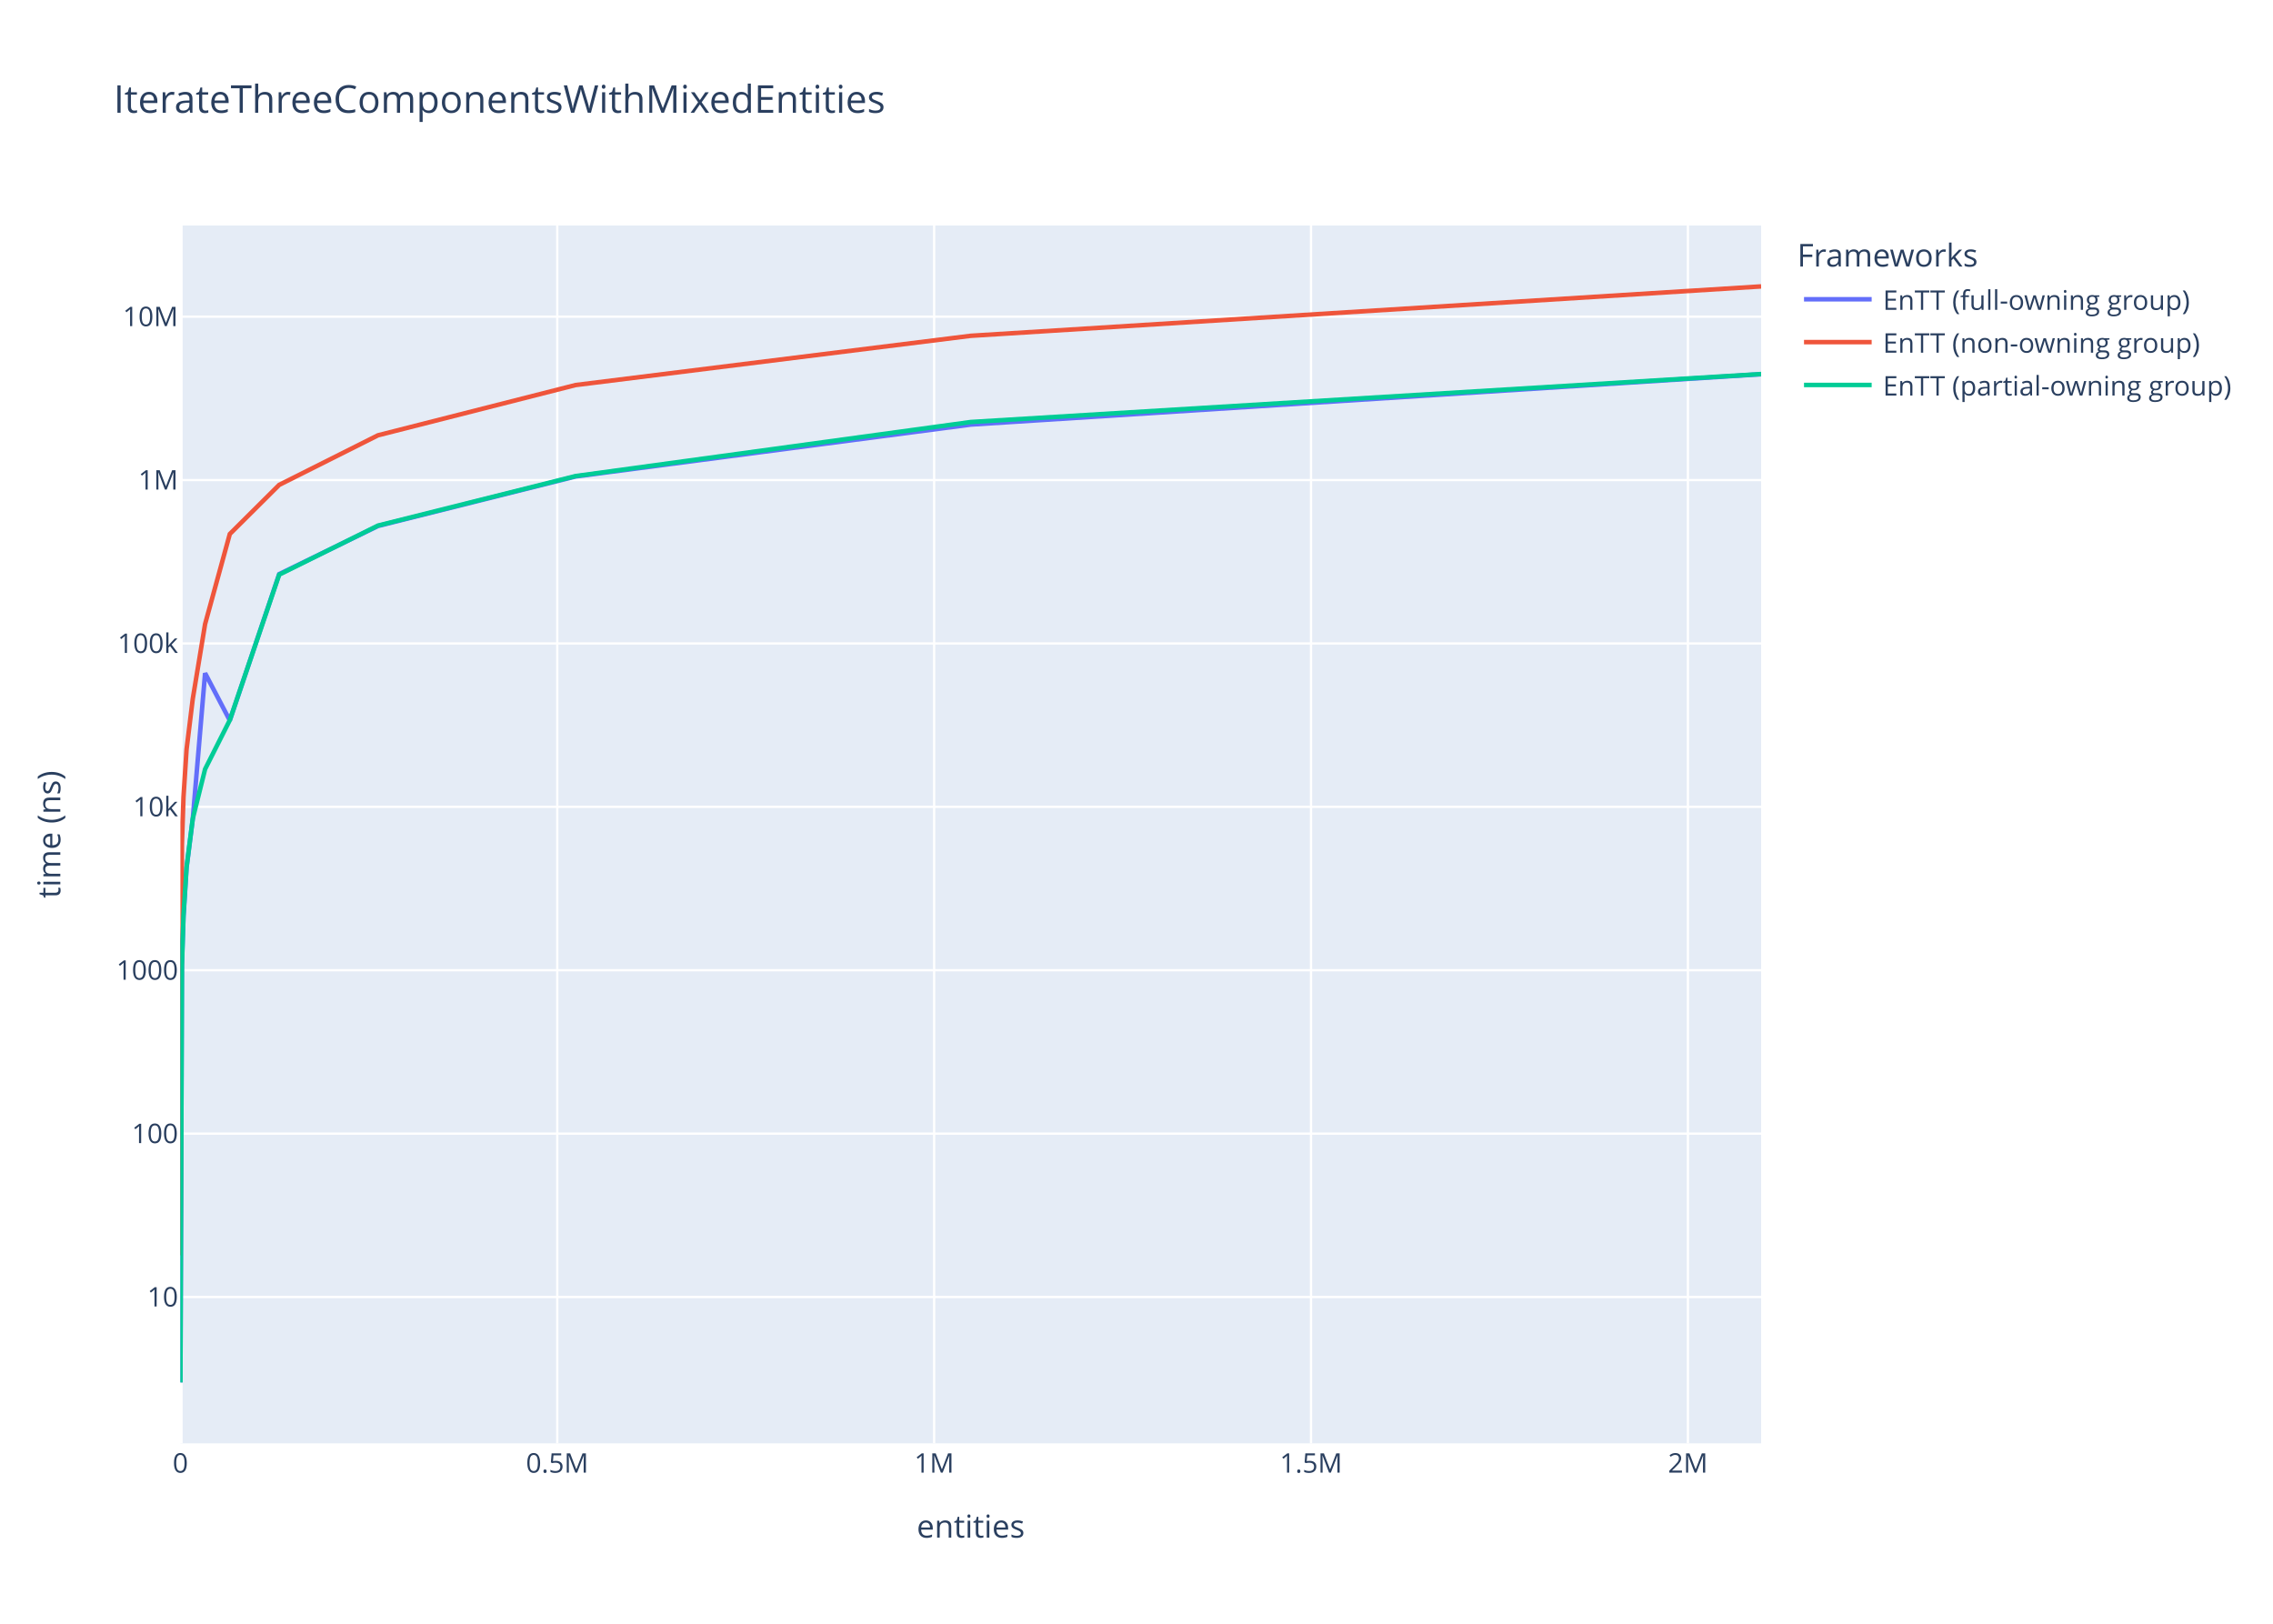
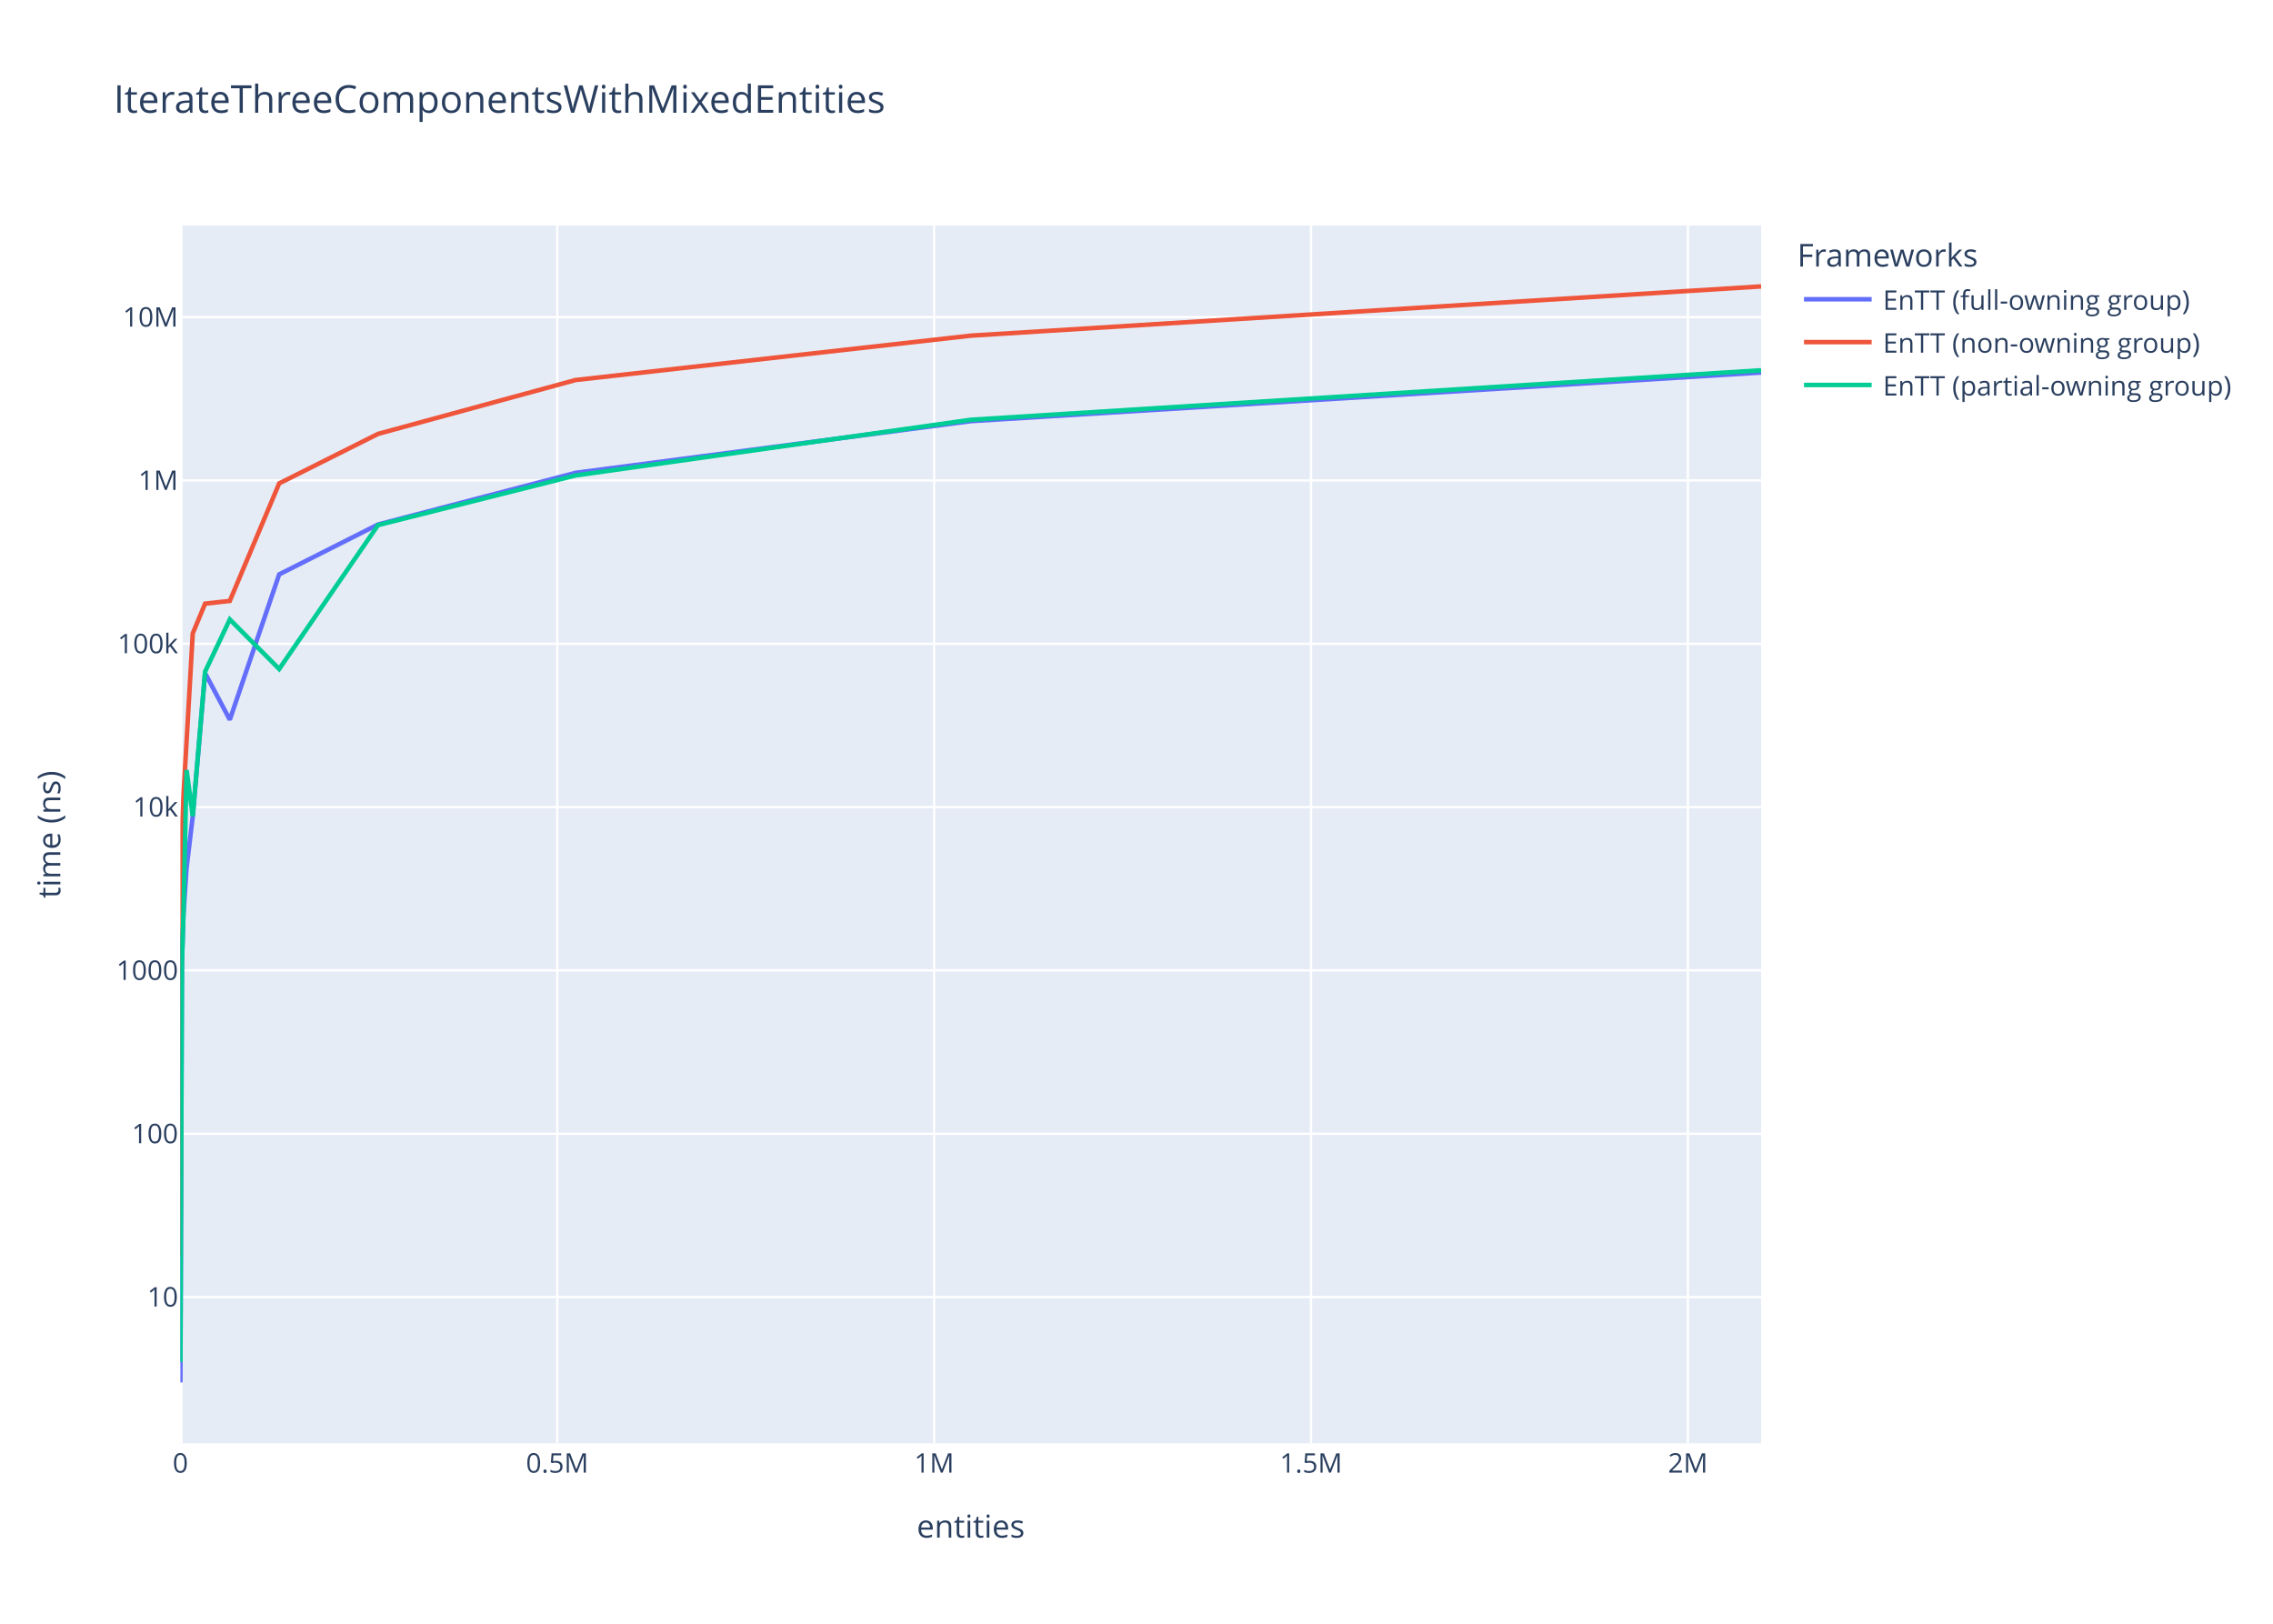
<svg xmlns="http://www.w3.org/2000/svg" class="main-svg" width="1008" height="720" style="" viewBox="0 0 1008 720">
  <rect x="0" y="0" width="1008" height="720" style="fill: rgb(255, 255, 255); fill-opacity: 1;" />
-   <defs id="defs-30d0b8">
+   <defs id="defs-22b158">
    <g class="clips">
-       <clipPath id="clip30d0b8xyplot" class="plotclip">
+       <clipPath id="clip22b158xyplot" class="plotclip">
        <rect width="701" height="540" />
      </clipPath>
-       <clipPath class="axesclip" id="clip30d0b8x">
+       <clipPath class="axesclip" id="clip22b158x">
        <rect x="80" y="0" width="701" height="720" />
      </clipPath>
-       <clipPath class="axesclip" id="clip30d0b8y">
+       <clipPath class="axesclip" id="clip22b158y">
        <rect x="0" y="100" width="1008" height="540" />
      </clipPath>
-       <clipPath class="axesclip" id="clip30d0b8xy">
+       <clipPath class="axesclip" id="clip22b158xy">
        <rect x="80" y="100" width="701" height="540" />
      </clipPath>
    </g>
    <g class="gradients" />
    <g class="patterns" />
  </defs>
  <g class="bglayer">
    <rect class="bg" x="80" y="100" width="701" height="540" style="fill: rgb(229, 236, 246); fill-opacity: 1; stroke-width: 0;" />
  </g>
  <g class="layer-below">
    <g class="imagelayer" />
    <g class="shapelayer" />
  </g>
  <g class="cartesianlayer">
    <g class="subplot xy">
      <g class="layer-subplot">
        <g class="shapelayer" />
        <g class="imagelayer" />
      </g>
      <g class="minor-gridlayer">
        <g class="x" />
        <g class="y" />
      </g>
      <g class="gridlayer">
        <g class="x">
          <path class="xgrid crisp" transform="translate(247.13,0)" d="M0,100v540" style="stroke: rgb(255, 255, 255); stroke-opacity: 1; stroke-width: 1px;" />
          <path class="xgrid crisp" transform="translate(414.26,0)" d="M0,100v540" style="stroke: rgb(255, 255, 255); stroke-opacity: 1; stroke-width: 1px;" />
          <path class="xgrid crisp" transform="translate(581.39,0)" d="M0,100v540" style="stroke: rgb(255, 255, 255); stroke-opacity: 1; stroke-width: 1px;" />
          <path class="xgrid crisp" transform="translate(748.53,0)" d="M0,100v540" style="stroke: rgb(255, 255, 255); stroke-opacity: 1; stroke-width: 1px;" />
        </g>
        <g class="y">
-           <path class="ygrid crisp" transform="translate(0,575.12)" d="M80,0h701" style="stroke: rgb(255, 255, 255); stroke-opacity: 1; stroke-width: 1px;" />
-           <path class="ygrid crisp" transform="translate(0,502.67)" d="M80,0h701" style="stroke: rgb(255, 255, 255); stroke-opacity: 1; stroke-width: 1px;" />
-           <path class="ygrid crisp" transform="translate(0,430.22)" d="M80,0h701" style="stroke: rgb(255, 255, 255); stroke-opacity: 1; stroke-width: 1px;" />
-           <path class="ygrid crisp" transform="translate(0,357.77)" d="M80,0h701" style="stroke: rgb(255, 255, 255); stroke-opacity: 1; stroke-width: 1px;" />
-           <path class="ygrid crisp" transform="translate(0,285.32)" d="M80,0h701" style="stroke: rgb(255, 255, 255); stroke-opacity: 1; stroke-width: 1px;" />
-           <path class="ygrid crisp" transform="translate(0,212.87)" d="M80,0h701" style="stroke: rgb(255, 255, 255); stroke-opacity: 1; stroke-width: 1px;" />
-           <path class="ygrid crisp" transform="translate(0,140.42)" d="M80,0h701" style="stroke: rgb(255, 255, 255); stroke-opacity: 1; stroke-width: 1px;" />
+           <path class="ygrid crisp" transform="translate(0,575.13)" d="M80,0h701" style="stroke: rgb(255, 255, 255); stroke-opacity: 1; stroke-width: 1px;" />
+           <path class="ygrid crisp" transform="translate(0,502.72)" d="M80,0h701" style="stroke: rgb(255, 255, 255); stroke-opacity: 1; stroke-width: 1px;" />
+           <path class="ygrid crisp" transform="translate(0,430.3)" d="M80,0h701" style="stroke: rgb(255, 255, 255); stroke-opacity: 1; stroke-width: 1px;" />
+           <path class="ygrid crisp" transform="translate(0,357.88)" d="M80,0h701" style="stroke: rgb(255, 255, 255); stroke-opacity: 1; stroke-width: 1px;" />
+           <path class="ygrid crisp" transform="translate(0,285.46)" d="M80,0h701" style="stroke: rgb(255, 255, 255); stroke-opacity: 1; stroke-width: 1px;" />
+           <path class="ygrid crisp" transform="translate(0,213.04)" d="M80,0h701" style="stroke: rgb(255, 255, 255); stroke-opacity: 1; stroke-width: 1px;" />
+           <path class="ygrid crisp" transform="translate(0,140.63)" d="M80,0h701" style="stroke: rgb(255, 255, 255); stroke-opacity: 1; stroke-width: 1px;" />
        </g>
      </g>
      <g class="zerolinelayer">
        <path class="xzl zl crisp" transform="translate(80,0)" d="M0,100v540" style="stroke: rgb(255, 255, 255); stroke-opacity: 1; stroke-width: 2px;" />
      </g>
      <path class="xlines-below" />
      <path class="ylines-below" />
      <g class="overlines-below" />
      <g class="xaxislayer-below" />
      <g class="yaxislayer-below" />
      <g class="overaxes-below" />
-       <g class="plot" transform="translate(80,100)" clip-path="url(#clip30d0b8xyplot)">
+       <g class="plot" transform="translate(80,100)" clip-path="url(#clip22b158xyplot)">
        <g class="scatterlayer mlayer">
-           <g class="trace scatter tracef2fe49" style="stroke-miterlimit: 2; opacity: 1;">
+           <g class="trace scatter trace9bddfd" style="stroke-miterlimit: 2; opacity: 1;">
            <g class="fills" />
            <g class="errorbars" />
            <g class="lines">
-               <path class="js-line" d="M0,513L0.68,327.16L1.37,306.55L2.74,284.72L5.48,263.16L10.95,198.5L21.91,219.46L43.81,154.57L87.63,133.24L175.25,111.28L350.5,88.26L701,65.93" style="vector-effect: non-scaling-stroke; fill: none; stroke: rgb(99, 110, 250); stroke-opacity: 1; stroke-width: 2px; opacity: 1;" />
+               <path class="js-line" d="M0,513L0.68,327.02L1.37,305.36L2.74,284.87L5.48,262L10.95,198.48L21.91,219.15L43.81,154.69L87.63,132.57L175.25,109.66L350.5,86.75L701,65.19" style="vector-effect: non-scaling-stroke; fill: none; stroke: rgb(99, 110, 250); stroke-opacity: 1; stroke-width: 2px; opacity: 1;" />
            </g>
            <g class="points" />
            <g class="text" />
          </g>
-           <g class="trace scatter trace36e941" style="stroke-miterlimit: 2; opacity: 1;">
+           <g class="trace scatter trace981dca" style="stroke-miterlimit: 2; opacity: 1;">
            <g class="fills" />
            <g class="errorbars" />
            <g class="lines">
-               <path class="js-line" d="M0,456.62L0.68,274.33L1.37,253.5L2.74,232.22L5.48,209.91L10.95,176.72L21.91,136.79L43.81,115.01L87.63,93.02L175.25,70.74L350.5,48.9L701,27" style="vector-effect: non-scaling-stroke; fill: none; stroke: rgb(239, 85, 59); stroke-opacity: 1; stroke-width: 2px; opacity: 1;" />
+               <path class="js-line" d="M0,456.65L0.68,274.44L1.37,252.67L5.48,180.87L10.95,167.67L21.91,166.46L43.81,114.35L87.63,92.4L175.25,68.51L350.5,48.84L701,27" style="vector-effect: non-scaling-stroke; fill: none; stroke: rgb(239, 85, 59); stroke-opacity: 1; stroke-width: 2px; opacity: 1;" />
            </g>
            <g class="points" />
            <g class="text" />
          </g>
-           <g class="trace scatter trace1ffc85" style="stroke-miterlimit: 2; opacity: 1;">
+           <g class="trace scatter trace6afa8f" style="stroke-miterlimit: 2; opacity: 1;">
            <g class="fills" />
            <g class="errorbars" />
            <g class="lines">
-               <path class="js-line" d="M0,513L0.68,328.15L1.37,305.8L2.74,284.52L5.48,263.04L10.95,241.05L21.91,219.33L43.81,154.81L87.63,133.05L175.25,111.1L350.5,87.13L701,65.85" style="vector-effect: non-scaling-stroke; fill: none; stroke: rgb(0, 204, 150); stroke-opacity: 1; stroke-width: 2px; opacity: 1;" />
+               <path class="js-line" d="M0,503.95L0.68,327.39L1.37,304.6L2.74,241.44L5.48,261.95L10.95,197.83L21.91,174.67L43.81,196.65L87.63,132.85L175.25,110.82L350.5,86.14L701,64.19" style="vector-effect: non-scaling-stroke; fill: none; stroke: rgb(0, 204, 150); stroke-opacity: 1; stroke-width: 2px; opacity: 1;" />
            </g>
            <g class="points" />
            <g class="text" />
          </g>
        </g>
      </g>
      <g class="overplot" />
      <path class="xlines-above crisp" d="M0,0" style="fill: none;" />
      <path class="ylines-above crisp" d="M0,0" style="fill: none;" />
      <g class="overlines-above" />
      <g class="xaxislayer-above">
        <g class="xtick">
          <text text-anchor="middle" x="0" y="653" transform="translate(80,0)" style="font-family: 'Open Sans', verdana, arial, sans-serif; font-size: 12px; fill: rgb(42, 63, 95); fill-opacity: 1; white-space: pre; opacity: 1;">0</text>
        </g>
        <g class="xtick">
          <text text-anchor="middle" x="0" y="653" style="font-family: 'Open Sans', verdana, arial, sans-serif; font-size: 12px; fill: rgb(42, 63, 95); fill-opacity: 1; white-space: pre; opacity: 1;" transform="translate(247.13,0)">0.5M</text>
        </g>
        <g class="xtick">
          <text text-anchor="middle" x="0" y="653" style="font-family: 'Open Sans', verdana, arial, sans-serif; font-size: 12px; fill: rgb(42, 63, 95); fill-opacity: 1; white-space: pre; opacity: 1;" transform="translate(414.26,0)">1M</text>
        </g>
        <g class="xtick">
          <text text-anchor="middle" x="0" y="653" style="font-family: 'Open Sans', verdana, arial, sans-serif; font-size: 12px; fill: rgb(42, 63, 95); fill-opacity: 1; white-space: pre; opacity: 1;" transform="translate(581.39,0)">1.5M</text>
        </g>
        <g class="xtick">
          <text text-anchor="middle" x="0" y="653" style="font-family: 'Open Sans', verdana, arial, sans-serif; font-size: 12px; fill: rgb(42, 63, 95); fill-opacity: 1; white-space: pre; opacity: 1;" transform="translate(748.53,0)">2M</text>
        </g>
      </g>
      <g class="yaxislayer-above">
        <g class="ytick">
-           <text text-anchor="end" x="79" y="4.2" transform="translate(0,575.12)" style="font-family: 'Open Sans', verdana, arial, sans-serif; font-size: 12px; fill: rgb(42, 63, 95); fill-opacity: 1; white-space: pre; opacity: 1;">10</text>
-         </g>
-         <g class="ytick">
-           <text text-anchor="end" x="79" y="4.2" style="font-family: 'Open Sans', verdana, arial, sans-serif; font-size: 12px; fill: rgb(42, 63, 95); fill-opacity: 1; white-space: pre; opacity: 1;" transform="translate(0,502.67)">100</text>
-         </g>
-         <g class="ytick">
-           <text text-anchor="end" x="79" y="4.2" style="font-family: 'Open Sans', verdana, arial, sans-serif; font-size: 12px; fill: rgb(42, 63, 95); fill-opacity: 1; white-space: pre; opacity: 1;" transform="translate(0,430.22)">1000</text>
-         </g>
-         <g class="ytick">
-           <text text-anchor="end" x="79" y="4.2" style="font-family: 'Open Sans', verdana, arial, sans-serif; font-size: 12px; fill: rgb(42, 63, 95); fill-opacity: 1; white-space: pre; opacity: 1;" transform="translate(0,357.77)">10k</text>
-         </g>
-         <g class="ytick">
-           <text text-anchor="end" x="79" y="4.2" style="font-family: 'Open Sans', verdana, arial, sans-serif; font-size: 12px; fill: rgb(42, 63, 95); fill-opacity: 1; white-space: pre; opacity: 1;" transform="translate(0,285.32)">100k</text>
-         </g>
-         <g class="ytick">
-           <text text-anchor="end" x="79" y="4.2" style="font-family: 'Open Sans', verdana, arial, sans-serif; font-size: 12px; fill: rgb(42, 63, 95); fill-opacity: 1; white-space: pre; opacity: 1;" transform="translate(0,212.87)">1M</text>
-         </g>
-         <g class="ytick">
-           <text text-anchor="end" x="79" y="4.2" style="font-family: 'Open Sans', verdana, arial, sans-serif; font-size: 12px; fill: rgb(42, 63, 95); fill-opacity: 1; white-space: pre; opacity: 1;" transform="translate(0,140.42)">10M</text>
+           <text text-anchor="end" x="79" y="4.2" transform="translate(0,575.13)" style="font-family: 'Open Sans', verdana, arial, sans-serif; font-size: 12px; fill: rgb(42, 63, 95); fill-opacity: 1; white-space: pre; opacity: 1;">10</text>
+         </g>
+         <g class="ytick">
+           <text text-anchor="end" x="79" y="4.2" style="font-family: 'Open Sans', verdana, arial, sans-serif; font-size: 12px; fill: rgb(42, 63, 95); fill-opacity: 1; white-space: pre; opacity: 1;" transform="translate(0,502.72)">100</text>
+         </g>
+         <g class="ytick">
+           <text text-anchor="end" x="79" y="4.2" style="font-family: 'Open Sans', verdana, arial, sans-serif; font-size: 12px; fill: rgb(42, 63, 95); fill-opacity: 1; white-space: pre; opacity: 1;" transform="translate(0,430.3)">1000</text>
+         </g>
+         <g class="ytick">
+           <text text-anchor="end" x="79" y="4.2" style="font-family: 'Open Sans', verdana, arial, sans-serif; font-size: 12px; fill: rgb(42, 63, 95); fill-opacity: 1; white-space: pre; opacity: 1;" transform="translate(0,357.88)">10k</text>
+         </g>
+         <g class="ytick">
+           <text text-anchor="end" x="79" y="4.2" style="font-family: 'Open Sans', verdana, arial, sans-serif; font-size: 12px; fill: rgb(42, 63, 95); fill-opacity: 1; white-space: pre; opacity: 1;" transform="translate(0,285.46)">100k</text>
+         </g>
+         <g class="ytick">
+           <text text-anchor="end" x="79" y="4.2" style="font-family: 'Open Sans', verdana, arial, sans-serif; font-size: 12px; fill: rgb(42, 63, 95); fill-opacity: 1; white-space: pre; opacity: 1;" transform="translate(0,213.04)">1M</text>
+         </g>
+         <g class="ytick">
+           <text text-anchor="end" x="79" y="4.2" style="font-family: 'Open Sans', verdana, arial, sans-serif; font-size: 12px; fill: rgb(42, 63, 95); fill-opacity: 1; white-space: pre; opacity: 1;" transform="translate(0,140.63)">10M</text>
        </g>
      </g>
      <g class="overaxes-above" />
    </g>
  </g>
  <g class="polarlayer" />
  <g class="smithlayer" />
  <g class="ternarylayer" />
  <g class="geolayer" />
  <g class="funnelarealayer" />
  <g class="pielayer" />
  <g class="iciclelayer" />
  <g class="treemaplayer" />
  <g class="sunburstlayer" />
  <g class="glimages" />
-   <defs id="topdefs-30d0b8">
+   <defs id="topdefs-22b158">
    <g class="clips" />
-     <clipPath id="legend30d0b8">
+     <clipPath id="legend22b158">
      <rect width="201" height="86" x="0" y="0" />
    </clipPath>
  </defs>
  <g class="layer-above">
    <g class="imagelayer" />
    <g class="shapelayer" />
  </g>
  <g class="infolayer">
    <g class="legend" pointer-events="all" transform="translate(795.02,100)">
      <rect class="bg" shape-rendering="crispEdges" width="201" height="86" x="0" y="0" style="stroke: rgb(68, 68, 68); stroke-opacity: 1; fill: rgb(255, 255, 255); fill-opacity: 1; stroke-width: 0px;" />
-       <g class="scrollbox" transform="" clip-path="url(#legend30d0b8)">
+       <g class="scrollbox" transform="" clip-path="url(#legend22b158)">
        <text class="legendtitletext" text-anchor="start" x="2" y="18.2" style="font-family: 'Open Sans', verdana, arial, sans-serif; font-size: 14px; fill: rgb(42, 63, 95); fill-opacity: 1; white-space: pre;">Frameworks</text>
        <g class="groups" transform="">
          <g class="traces" transform="translate(0,32.7)" style="opacity: 1;">
            <text class="legendtext" text-anchor="start" x="40" y="4.68" style="font-family: 'Open Sans', verdana, arial, sans-serif; font-size: 12px; fill: rgb(42, 63, 95); fill-opacity: 1; white-space: pre;">EnTT (full-owning group)</text>
            <g class="layers" style="opacity: 1;">
              <g class="legendfill" />
              <g class="legendlines">
                <path class="js-line" d="M5,0h30" style="fill: none; stroke: rgb(99, 110, 250); stroke-opacity: 1; stroke-width: 2px;" />
              </g>
              <g class="legendsymbols">
                <g class="legendpoints" />
              </g>
            </g>
            <rect class="legendtoggle" x="0" y="-9.5" width="195.234" height="19" style="fill: rgb(0, 0, 0); fill-opacity: 0;" />
          </g>
        </g>
        <g class="groups" transform="">
          <g class="traces" transform="translate(0,51.7)" style="opacity: 1;">
            <text class="legendtext" text-anchor="start" x="40" y="4.68" style="font-family: 'Open Sans', verdana, arial, sans-serif; font-size: 12px; fill: rgb(42, 63, 95); fill-opacity: 1; white-space: pre;">EnTT (non-owning group)</text>
            <g class="layers" style="opacity: 1;">
              <g class="legendfill" />
              <g class="legendlines">
                <path class="js-line" d="M5,0h30" style="fill: none; stroke: rgb(239, 85, 59); stroke-opacity: 1; stroke-width: 2px;" />
              </g>
              <g class="legendsymbols">
                <g class="legendpoints" />
              </g>
            </g>
            <rect class="legendtoggle" x="0" y="-9.5" width="195.234" height="19" style="fill: rgb(0, 0, 0); fill-opacity: 0;" />
          </g>
        </g>
        <g class="groups" transform="">
          <g class="traces" transform="translate(0,70.7)" style="opacity: 1;">
            <text class="legendtext" text-anchor="start" x="40" y="4.68" style="font-family: 'Open Sans', verdana, arial, sans-serif; font-size: 12px; fill: rgb(42, 63, 95); fill-opacity: 1; white-space: pre;">EnTT (partial-owning group)</text>
            <g class="layers" style="opacity: 1;">
              <g class="legendfill" />
              <g class="legendlines">
                <path class="js-line" d="M5,0h30" style="fill: none; stroke: rgb(0, 204, 150); stroke-opacity: 1; stroke-width: 2px;" />
              </g>
              <g class="legendsymbols">
                <g class="legendpoints" />
              </g>
            </g>
            <rect class="legendtoggle" x="0" y="-9.5" width="195.234" height="19" style="fill: rgb(0, 0, 0); fill-opacity: 0;" />
          </g>
        </g>
      </g>
      <rect class="scrollbar" rx="20" ry="3" width="0" height="0" x="0" y="0" style="fill: rgb(128, 139, 164); fill-opacity: 1;" />
    </g>
    <g class="g-gtitle">
      <text class="gtitle" x="50.4" y="50" text-anchor="start" dy="0em" style="font-family: 'Open Sans', verdana, arial, sans-serif; font-size: 17px; fill: rgb(42, 63, 95); opacity: 1; font-weight: normal; white-space: pre;">IterateThreeComponentsWithMixedEntities</text>
    </g>
    <g class="g-xtitle">
      <text class="xtitle" x="430.5" y="681.8" text-anchor="middle" style="font-family: 'Open Sans', verdana, arial, sans-serif; font-size: 14px; fill: rgb(42, 63, 95); opacity: 1; font-weight: normal; white-space: pre;">entities</text>
    </g>
    <g class="g-ytitle">
      <text class="ytitle" transform="rotate(-90,26.74688,370)" x="26.747" y="370" text-anchor="middle" style="font-family: 'Open Sans', verdana, arial, sans-serif; font-size: 14px; fill: rgb(42, 63, 95); opacity: 1; font-weight: normal; white-space: pre;">time (ns)</text>
    </g>
  </g>
</svg>
